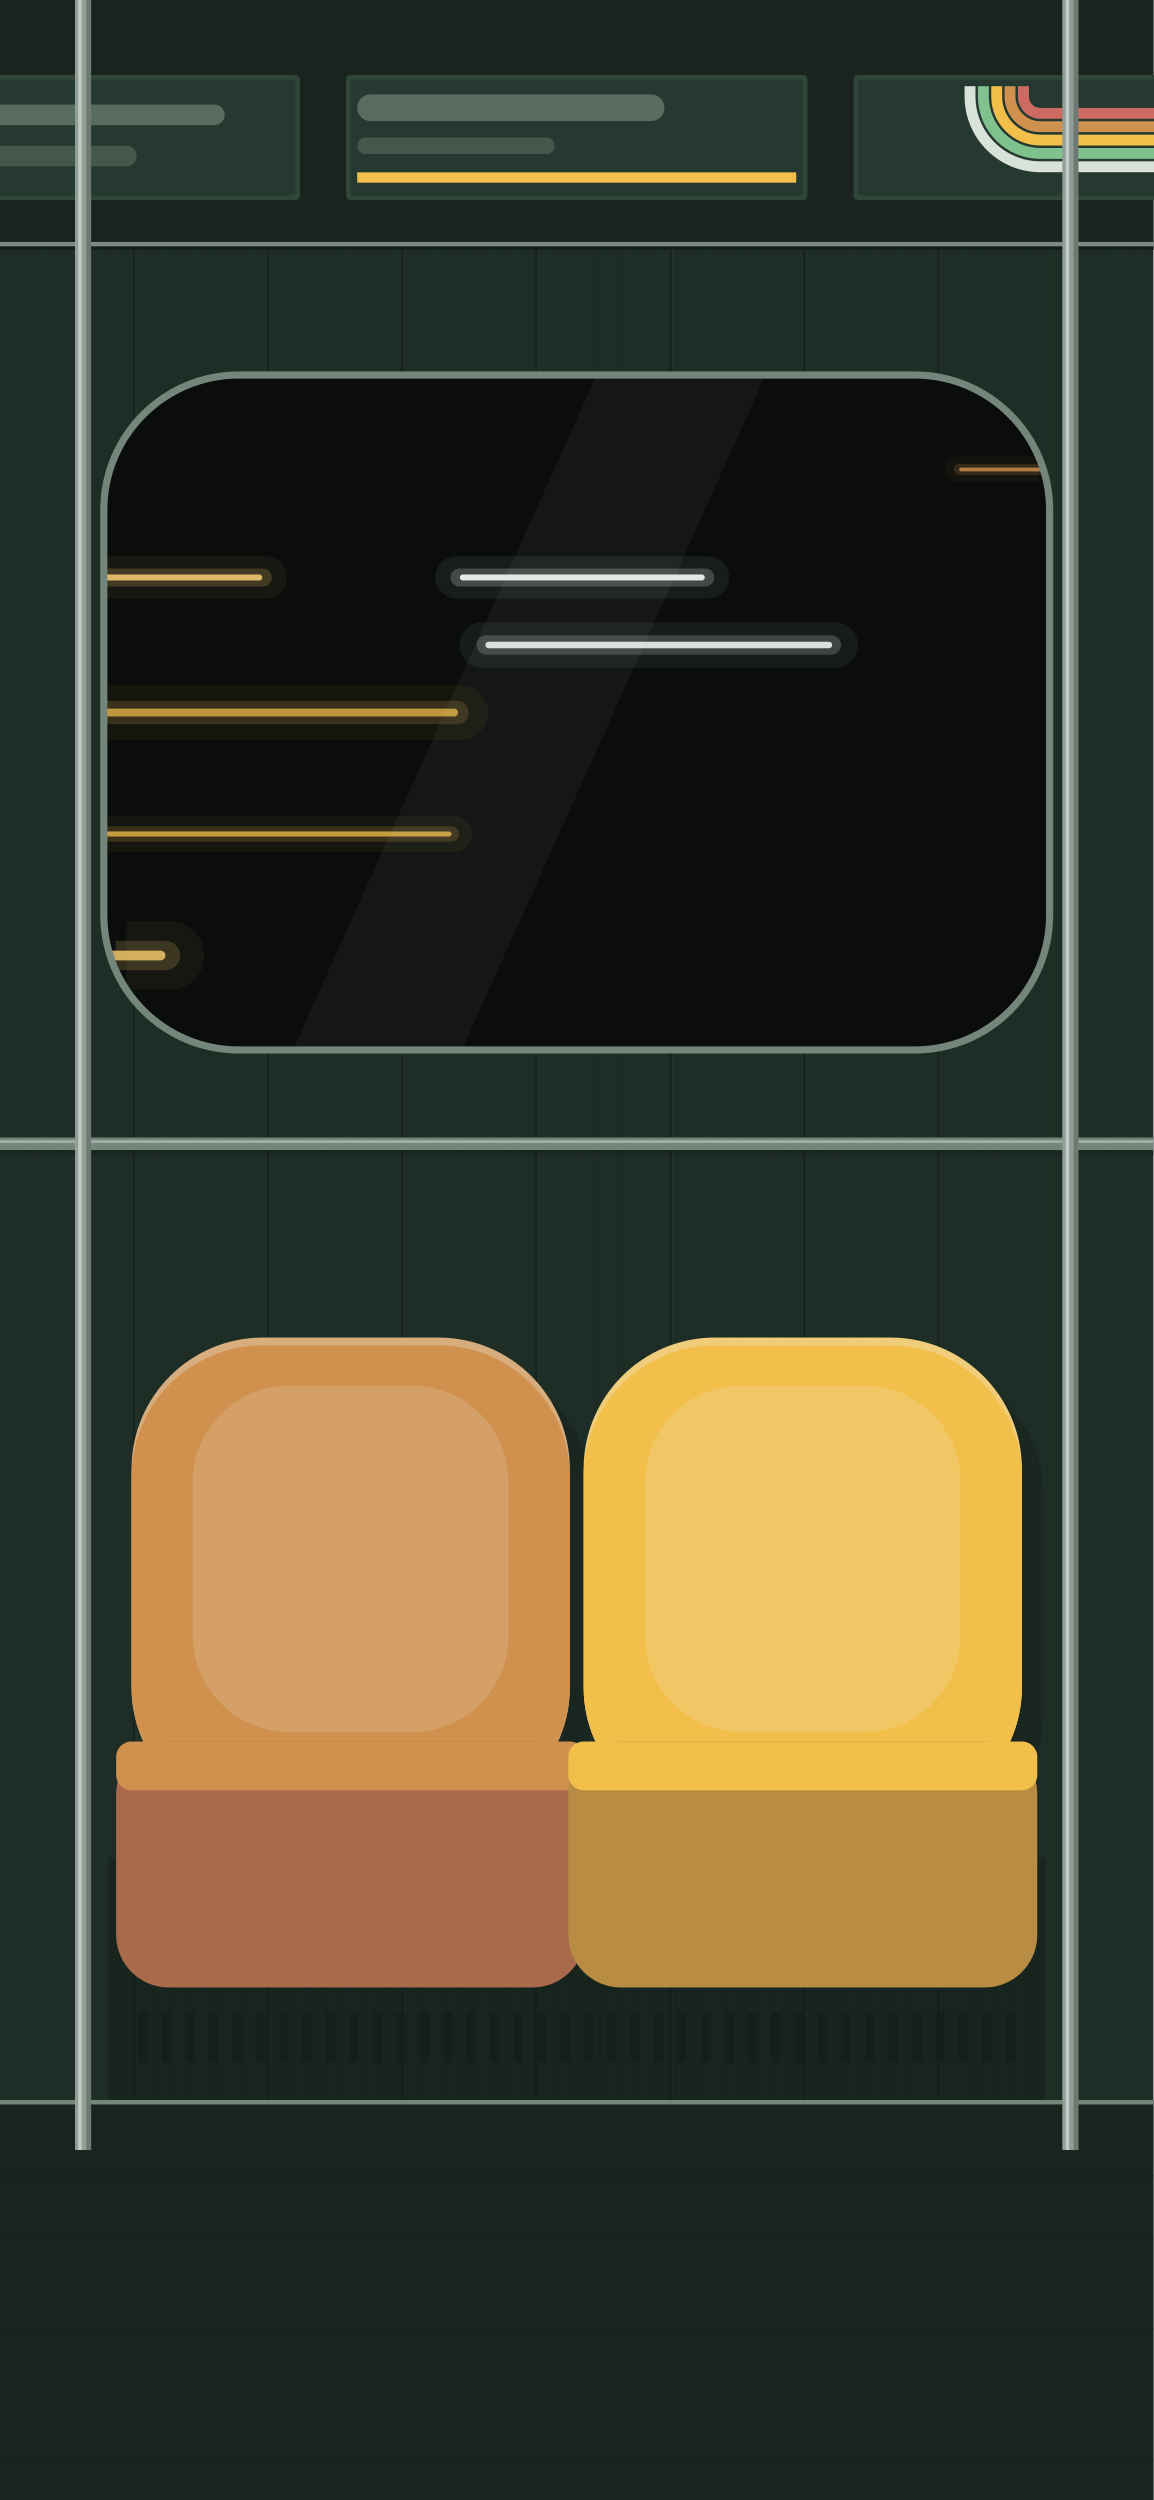
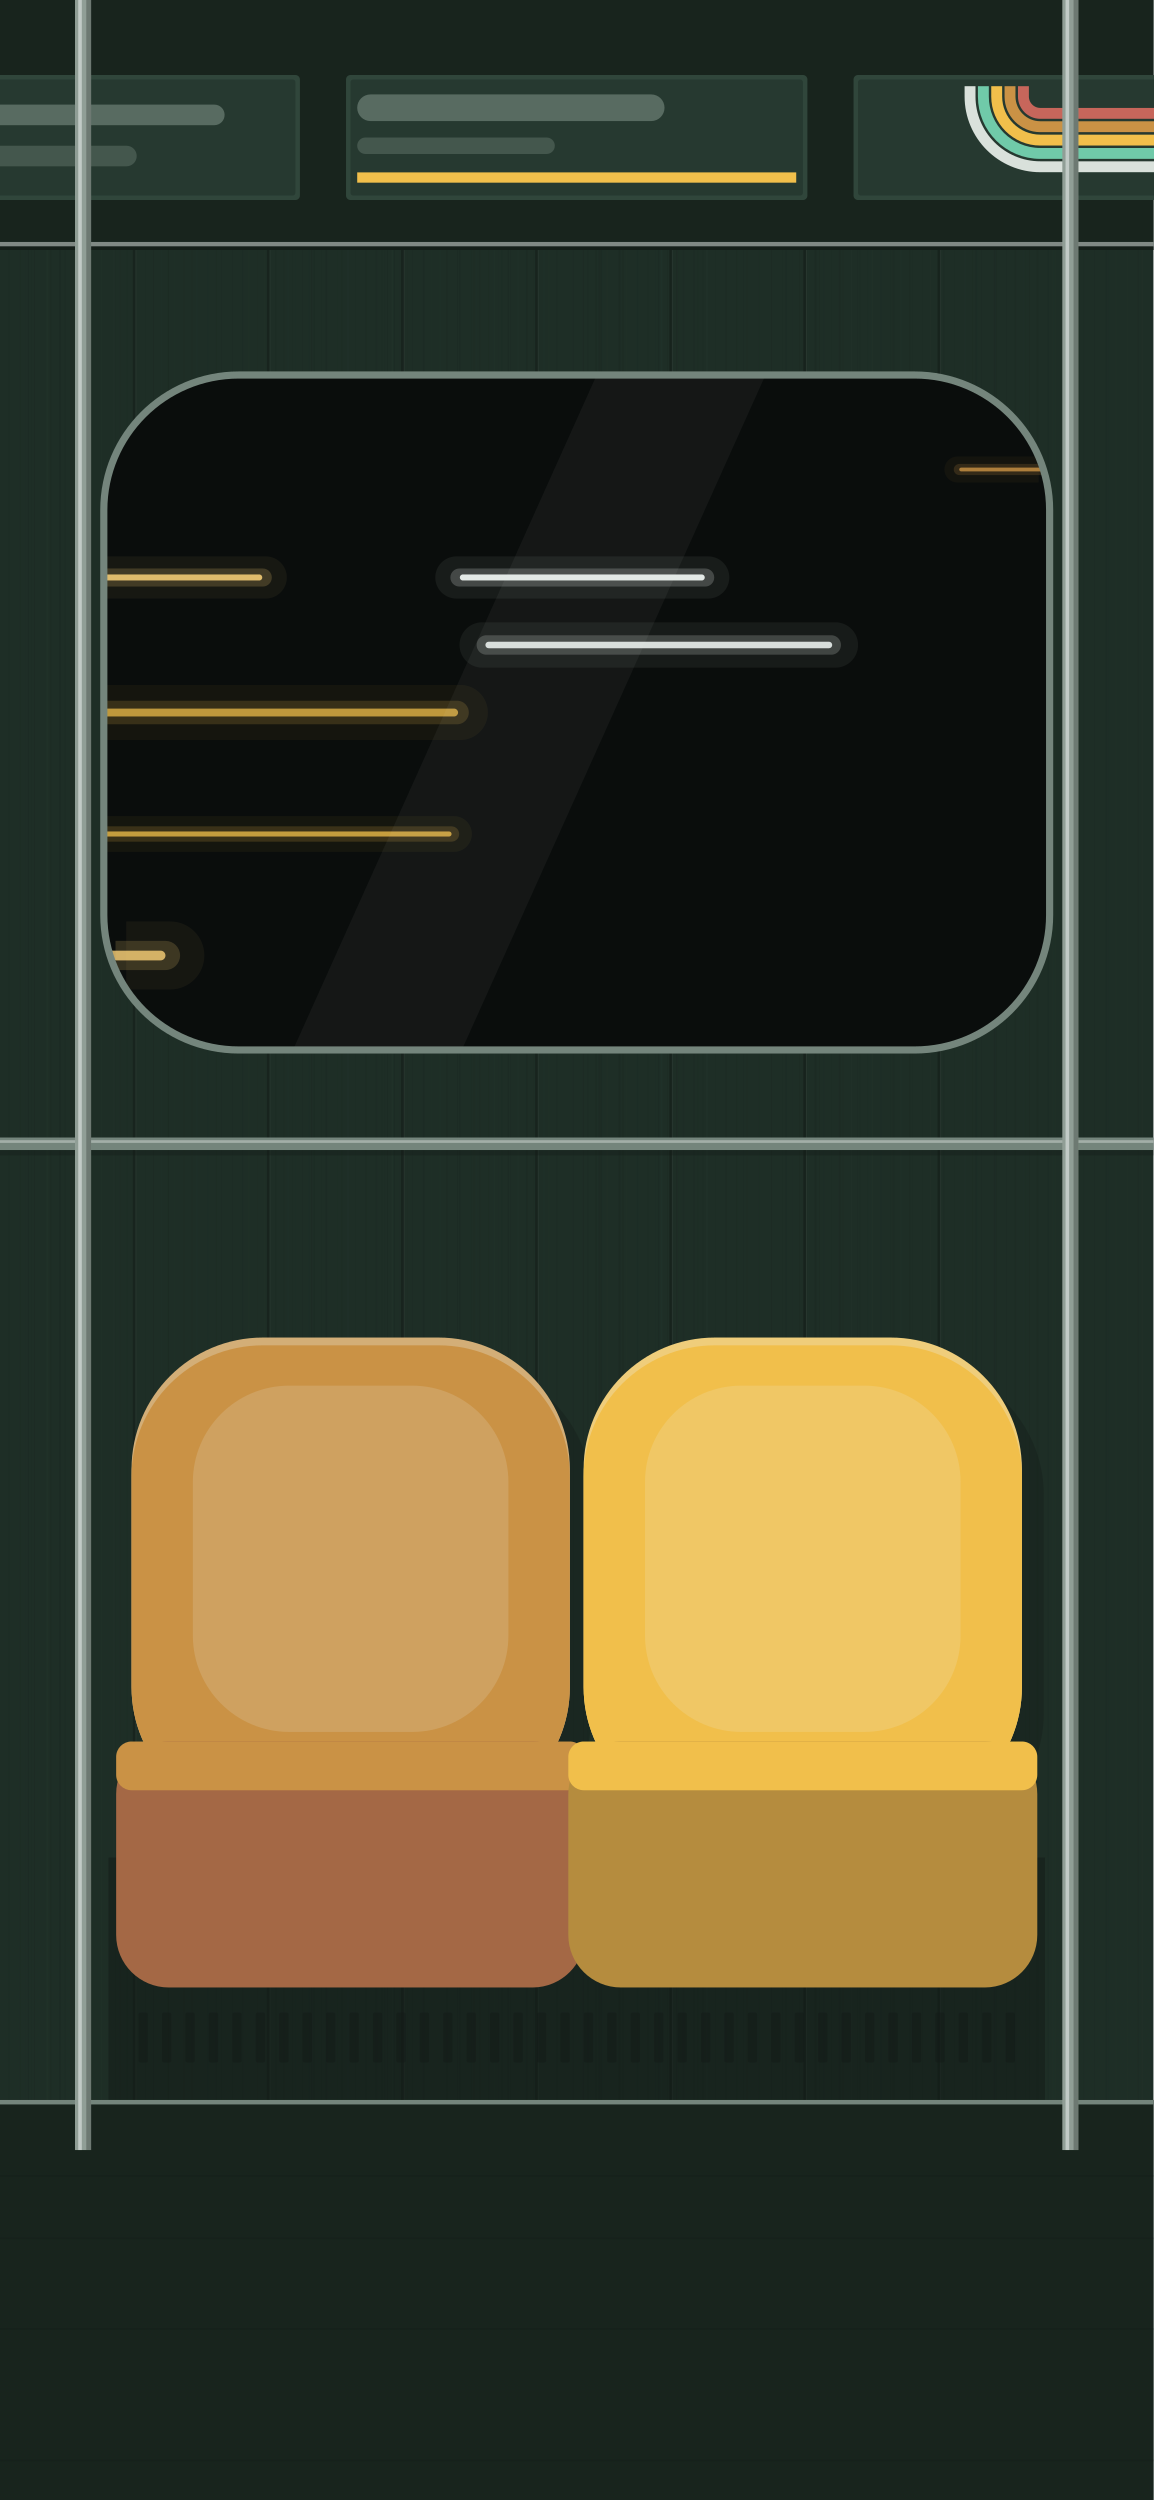
<svg xmlns="http://www.w3.org/2000/svg" viewBox="0 0 1290 2796" width="1290" height="2796">
  <rect x="0" y="0" width="1290" height="2796" fill="#1E2E26" />
  <rect x="9.6" y="279.6" width="0.9" height="2069" fill="#131A17" fill-opacity="0.052" />
  <rect x="22.2" y="279.6" width="1.1" height="2069" fill="#131A17" fill-opacity="0.083" />
  <rect x="27.8" y="279.6" width="0.4" height="2069" fill="#131A17" fill-opacity="0.061" />
  <rect x="31.2" y="279.6" width="1.3" height="2069" fill="#131A17" fill-opacity="0.098" />
  <rect x="34.6" y="279.6" width="0.5" height="2069" fill="#131A17" fill-opacity="0.138" />
  <rect x="38.3" y="279.6" width="0.8" height="2069" fill="#131A17" fill-opacity="0.112" />
  <rect x="51.9" y="279.6" width="2.2" height="2069" fill="#30463B" fill-opacity="0.115" />
  <rect x="55.8" y="279.6" width="2" height="2069" fill="#131A17" fill-opacity="0.076" />
  <rect x="66" y="279.6" width="2.2" height="2069" fill="#131A17" fill-opacity="0.101" />
  <rect x="72.2" y="279.6" width="1.5" height="2069" fill="#131A17" fill-opacity="0.073" />
  <rect x="82.5" y="279.6" width="0.8" height="2069" fill="#30463B" fill-opacity="0.086" />
  <rect x="89.2" y="279.6" width="1.9" height="2069" fill="#30463B" fill-opacity="0.119" />
  <rect x="91.9" y="279.6" width="1.5" height="2069" fill="#131A17" fill-opacity="0.129" />
  <rect x="102.4" y="279.6" width="0.8" height="2069" fill="#131A17" fill-opacity="0.082" />
  <rect x="113.3" y="279.6" width="1" height="2069" fill="#30463B" fill-opacity="0.102" />
  <rect x="126.9" y="279.6" width="0.8" height="2069" fill="#30463B" fill-opacity="0.074" />
  <rect x="128.9" y="279.6" width="0.5" height="2069" fill="#131A17" fill-opacity="0.121" />
  <rect x="134.1" y="279.6" width="0.5" height="2069" fill="#131A17" fill-opacity="0.132" />
  <rect x="141.2" y="279.6" width="2.1" height="2069" fill="#131A17" fill-opacity="0.041" />
  <rect x="149.1" y="279.6" width="1.5" height="2069" fill="#30463B" fill-opacity="0.07" />
  <rect x="162.1" y="279.6" width="0.5" height="2069" fill="#131A17" fill-opacity="0.135" />
  <rect x="171.1" y="279.6" width="1.2" height="2069" fill="#131A17" fill-opacity="0.111" />
  <rect x="180.6" y="279.6" width="0.5" height="2069" fill="#30463B" fill-opacity="0.119" />
  <rect x="187.7" y="279.6" width="1.6" height="2069" fill="#131A17" fill-opacity="0.124" />
  <rect x="194.9" y="279.6" width="0.5" height="2069" fill="#30463B" fill-opacity="0.063" />
  <rect x="205.5" y="279.6" width="1.2" height="2069" fill="#131A17" fill-opacity="0.061" />
  <rect x="214" y="279.6" width="1" height="2069" fill="#131A17" fill-opacity="0.067" />
  <rect x="219.5" y="279.6" width="1" height="2069" fill="#30463B" fill-opacity="0.071" />
  <rect x="231.7" y="279.6" width="1.5" height="2069" fill="#131A17" fill-opacity="0.05" />
  <rect x="241.4" y="279.6" width="1.3" height="2069" fill="#131A17" fill-opacity="0.078" />
  <rect x="247.3" y="279.6" width="0.7" height="2069" fill="#131A17" fill-opacity="0.135" />
  <rect x="259.5" y="279.6" width="0.5" height="2069" fill="#131A17" fill-opacity="0.134" />
  <rect x="270.7" y="279.6" width="1.2" height="2069" fill="#131A17" fill-opacity="0.092" />
  <rect x="277.6" y="279.6" width="1" height="2069" fill="#30463B" fill-opacity="0.083" />
  <rect x="287.5" y="279.6" width="0.8" height="2069" fill="#131A17" fill-opacity="0.063" />
  <rect x="295" y="279.6" width="0.8" height="2069" fill="#30463B" fill-opacity="0.089" />
  <rect x="307.9" y="279.6" width="1.4" height="2069" fill="#131A17" fill-opacity="0.139" />
  <rect x="317.2" y="279.6" width="1.4" height="2069" fill="#131A17" fill-opacity="0.058" />
  <rect x="321.9" y="279.6" width="1.3" height="2069" fill="#30463B" fill-opacity="0.061" />
  <rect x="327.1" y="279.6" width="0.5" height="2069" fill="#131A17" fill-opacity="0.055" />
  <rect x="329.7" y="279.6" width="0.8" height="2069" fill="#131A17" fill-opacity="0.05" />
  <rect x="338.3" y="279.6" width="0.9" height="2069" fill="#131A17" fill-opacity="0.108" />
  <rect x="345" y="279.6" width="1.6" height="2069" fill="#131A17" fill-opacity="0.044" />
  <rect x="347.5" y="279.6" width="1.8" height="2069" fill="#131A17" fill-opacity="0.111" />
  <rect x="350.6" y="279.6" width="2" height="2069" fill="#131A17" fill-opacity="0.119" />
  <rect x="359.1" y="279.6" width="0.6" height="2069" fill="#131A17" fill-opacity="0.117" />
  <rect x="363.9" y="279.6" width="2.1" height="2069" fill="#131A17" fill-opacity="0.135" />
  <rect x="377" y="279.6" width="0.7" height="2069" fill="#131A17" fill-opacity="0.043" />
  <rect x="381.5" y="279.6" width="1.5" height="2069" fill="#131A17" fill-opacity="0.081" />
  <rect x="388.2" y="279.6" width="2" height="2069" fill="#30463B" fill-opacity="0.071" />
  <rect x="397.1" y="279.6" width="0.9" height="2069" fill="#131A17" fill-opacity="0.097" />
  <rect x="408.5" y="279.6" width="1.8" height="2069" fill="#131A17" fill-opacity="0.08" />
  <rect x="420.2" y="279.6" width="2.1" height="2069" fill="#131A17" fill-opacity="0.063" />
  <rect x="426.9" y="279.6" width="0.8" height="2069" fill="#131A17" fill-opacity="0.063" />
  <rect x="430.1" y="279.6" width="0.6" height="2069" fill="#131A17" fill-opacity="0.104" />
  <rect x="432.8" y="279.6" width="1.2" height="2069" fill="#131A17" fill-opacity="0.139" />
  <rect x="437.8" y="279.6" width="2.1" height="2069" fill="#30463B" fill-opacity="0.114" />
  <rect x="440.1" y="279.6" width="1.7" height="2069" fill="#131A17" fill-opacity="0.102" />
  <rect x="446.1" y="279.6" width="0.8" height="2069" fill="#131A17" fill-opacity="0.068" />
  <rect x="450.8" y="279.6" width="1.2" height="2069" fill="#131A17" fill-opacity="0.11" />
  <rect x="455.3" y="279.6" width="0.6" height="2069" fill="#131A17" fill-opacity="0.081" />
  <rect x="460.8" y="279.6" width="0.6" height="2069" fill="#131A17" fill-opacity="0.113" />
  <rect x="473" y="279.6" width="1.9" height="2069" fill="#131A17" fill-opacity="0.135" />
  <rect x="482.5" y="279.6" width="1.2" height="2069" fill="#30463B" fill-opacity="0.048" />
  <rect x="491.7" y="279.6" width="1.3" height="2069" fill="#30463B" fill-opacity="0.077" />
  <rect x="499.2" y="279.6" width="1.3" height="2069" fill="#131A17" fill-opacity="0.11" />
  <rect x="511.1" y="279.6" width="1.1" height="2069" fill="#131A17" fill-opacity="0.098" />
  <rect x="513.4" y="279.6" width="2" height="2069" fill="#131A17" fill-opacity="0.132" />
  <rect x="526.4" y="279.6" width="1.3" height="2069" fill="#131A17" fill-opacity="0.088" />
  <rect x="529.4" y="279.6" width="1" height="2069" fill="#131A17" fill-opacity="0.069" />
  <rect x="532.7" y="279.6" width="0.8" height="2069" fill="#30463B" fill-opacity="0.081" />
  <rect x="535.8" y="279.6" width="1.9" height="2069" fill="#131A17" fill-opacity="0.061" />
  <rect x="546.2" y="279.6" width="0.8" height="2069" fill="#131A17" fill-opacity="0.118" />
  <rect x="552.4" y="279.6" width="0.9" height="2069" fill="#30463B" fill-opacity="0.134" />
  <rect x="556.8" y="279.6" width="0.9" height="2069" fill="#131A17" fill-opacity="0.06" />
  <rect x="560.2" y="279.6" width="1.7" height="2069" fill="#131A17" fill-opacity="0.051" />
  <rect x="567.5" y="279.6" width="1.8" height="2069" fill="#131A17" fill-opacity="0.131" />
  <rect x="570.3" y="279.6" width="0.6" height="2069" fill="#131A17" fill-opacity="0.118" />
  <rect x="578.2" y="279.6" width="2.1" height="2069" fill="#30463B" fill-opacity="0.054" />
  <rect x="588" y="279.6" width="2.2" height="2069" fill="#131A17" fill-opacity="0.102" />
  <rect x="596.8" y="279.6" width="1.2" height="2069" fill="#131A17" fill-opacity="0.045" />
  <rect x="607.5" y="279.6" width="1.7" height="2069" fill="#30463B" fill-opacity="0.082" />
  <rect x="612.4" y="279.6" width="1.8" height="2069" fill="#30463B" fill-opacity="0.047" />
  <rect x="622.4" y="279.6" width="1" height="2069" fill="#131A17" fill-opacity="0.122" />
  <rect x="627.3" y="279.6" width="0.5" height="2069" fill="#30463B" fill-opacity="0.071" />
  <rect x="640.1" y="279.6" width="1.9" height="2069" fill="#131A17" fill-opacity="0.056" />
  <rect x="651.7" y="279.6" width="1.2" height="2069" fill="#131A17" fill-opacity="0.129" />
  <rect x="656.7" y="279.6" width="1.2" height="2069" fill="#131A17" fill-opacity="0.076" />
  <rect x="665.8" y="279.6" width="1.6" height="2069" fill="#131A17" fill-opacity="0.122" />
  <rect x="669" y="279.6" width="2.2" height="2069" fill="#131A17" fill-opacity="0.108" />
  <rect x="672" y="279.6" width="1.5" height="2069" fill="#131A17" fill-opacity="0.135" />
  <rect x="678.6" y="279.6" width="1.1" height="2069" fill="#30463B" fill-opacity="0.064" />
  <rect x="691.8" y="279.6" width="2.1" height="2069" fill="#131A17" fill-opacity="0.127" />
  <rect x="696" y="279.6" width="1.7" height="2069" fill="#131A17" fill-opacity="0.121" />
  <rect x="700.2" y="279.6" width="0.7" height="2069" fill="#30463B" fill-opacity="0.067" />
  <rect x="712" y="279.6" width="1.9" height="2069" fill="#131A17" fill-opacity="0.088" />
  <rect x="723.7" y="279.6" width="1.5" height="2069" fill="#131A17" fill-opacity="0.05" />
  <rect x="732.6" y="279.6" width="0.5" height="2069" fill="#131A17" fill-opacity="0.091" />
  <rect x="735.7" y="279.6" width="1.6" height="2069" fill="#131A17" fill-opacity="0.139" />
  <rect x="738.8" y="279.6" width="2" height="2069" fill="#30463B" fill-opacity="0.121" />
  <rect x="746" y="279.6" width="1.1" height="2069" fill="#131A17" fill-opacity="0.072" />
  <rect x="749.7" y="279.6" width="1.1" height="2069" fill="#131A17" fill-opacity="0.104" />
  <rect x="755.7" y="279.6" width="1.6" height="2069" fill="#131A17" fill-opacity="0.105" />
  <rect x="757.7" y="279.6" width="0.9" height="2069" fill="#131A17" fill-opacity="0.077" />
  <rect x="763.6" y="279.6" width="1.6" height="2069" fill="#131A17" fill-opacity="0.055" />
  <rect x="775.2" y="279.6" width="2" height="2069" fill="#131A17" fill-opacity="0.063" />
  <rect x="780.4" y="279.6" width="0.6" height="2069" fill="#131A17" fill-opacity="0.083" />
  <rect x="785.4" y="279.6" width="1.2" height="2069" fill="#131A17" fill-opacity="0.069" />
  <rect x="789.7" y="279.6" width="1.8" height="2069" fill="#30463B" fill-opacity="0.125" />
  <rect x="799.6" y="279.6" width="0.6" height="2069" fill="#131A17" fill-opacity="0.097" />
  <rect x="811.3" y="279.6" width="1.4" height="2069" fill="#131A17" fill-opacity="0.101" />
  <rect x="823.1" y="279.6" width="1.6" height="2069" fill="#131A17" fill-opacity="0.079" />
  <rect x="831" y="279.6" width="0.8" height="2069" fill="#131A17" fill-opacity="0.076" />
  <rect x="834.6" y="279.6" width="1.2" height="2069" fill="#131A17" fill-opacity="0.057" />
  <rect x="848.5" y="279.6" width="0.6" height="2069" fill="#131A17" fill-opacity="0.118" />
  <rect x="862.3" y="279.6" width="0.9" height="2069" fill="#131A17" fill-opacity="0.124" />
  <rect x="875.3" y="279.6" width="1" height="2069" fill="#131A17" fill-opacity="0.054" />
  <rect x="878.6" y="279.6" width="1.2" height="2069" fill="#131A17" fill-opacity="0.139" />
  <rect x="885.9" y="279.6" width="0.7" height="2069" fill="#131A17" fill-opacity="0.057" />
  <rect x="893.8" y="279.6" width="0.8" height="2069" fill="#131A17" fill-opacity="0.099" />
  <rect x="898.5" y="279.6" width="1.6" height="2069" fill="#131A17" fill-opacity="0.089" />
  <rect x="904.2" y="279.6" width="1.1" height="2069" fill="#30463B" fill-opacity="0.052" />
  <rect x="911" y="279.6" width="2.1" height="2069" fill="#131A17" fill-opacity="0.127" />
  <rect x="916.1" y="279.6" width="0.9" height="2069" fill="#131A17" fill-opacity="0.121" />
  <rect x="920.6" y="279.6" width="1.3" height="2069" fill="#131A17" fill-opacity="0.044" />
  <rect x="930.1" y="279.6" width="0.5" height="2069" fill="#131A17" fill-opacity="0.065" />
  <rect x="938.2" y="279.6" width="2" height="2069" fill="#131A17" fill-opacity="0.112" />
  <rect x="942.6" y="279.6" width="0.8" height="2069" fill="#131A17" fill-opacity="0.088" />
  <rect x="951.8" y="279.6" width="1.1" height="2069" fill="#30463B" fill-opacity="0.127" />
  <rect x="958.5" y="279.6" width="1.2" height="2069" fill="#131A17" fill-opacity="0.063" />
  <rect x="961.4" y="279.6" width="0.7" height="2069" fill="#131A17" fill-opacity="0.076" />
  <rect x="970.2" y="279.6" width="0.9" height="2069" fill="#131A17" fill-opacity="0.101" />
  <rect x="975" y="279.6" width="1.1" height="2069" fill="#30463B" fill-opacity="0.133" />
  <rect x="984.9" y="279.6" width="0.8" height="2069" fill="#131A17" fill-opacity="0.1" />
  <rect x="996" y="279.6" width="0.8" height="2069" fill="#131A17" fill-opacity="0.119" />
  <rect x="998.4" y="279.6" width="1.9" height="2069" fill="#131A17" fill-opacity="0.058" />
  <rect x="1007.2" y="279.6" width="1.1" height="2069" fill="#30463B" fill-opacity="0.097" />
  <rect x="1016.5" y="279.6" width="1.6" height="2069" fill="#131A17" fill-opacity="0.07" />
  <rect x="1020.7" y="279.6" width="0.5" height="2069" fill="#131A17" fill-opacity="0.063" />
  <rect x="1031.9" y="279.6" width="0.4" height="2069" fill="#131A17" fill-opacity="0.066" />
  <rect x="1040.2" y="279.6" width="0.7" height="2069" fill="#30463B" fill-opacity="0.125" />
  <rect x="1048.8" y="279.6" width="0.6" height="2069" fill="#131A17" fill-opacity="0.08" />
  <rect x="1054.5" y="279.6" width="2.2" height="2069" fill="#131A17" fill-opacity="0.065" />
  <rect x="1067.1" y="279.6" width="0.9" height="2069" fill="#131A17" fill-opacity="0.052" />
  <rect x="1078.3" y="279.6" width="1.4" height="2069" fill="#30463B" fill-opacity="0.069" />
  <rect x="1087" y="279.6" width="0.7" height="2069" fill="#131A17" fill-opacity="0.125" />
  <rect x="1090.9" y="279.6" width="2.1" height="2069" fill="#131A17" fill-opacity="0.092" />
  <rect x="1097.7" y="279.6" width="0.5" height="2069" fill="#131A17" fill-opacity="0.138" />
  <rect x="1111.3" y="279.6" width="1.9" height="2069" fill="#131A17" fill-opacity="0.112" />
  <rect x="1113.5" y="279.6" width="1.2" height="2069" fill="#131A17" fill-opacity="0.104" />
  <rect x="1125.3" y="279.6" width="0.6" height="2069" fill="#131A17" fill-opacity="0.113" />
  <rect x="1134.7" y="279.6" width="1.8" height="2069" fill="#131A17" fill-opacity="0.073" />
  <rect x="1144" y="279.6" width="1.8" height="2069" fill="#30463B" fill-opacity="0.041" />
  <rect x="1146.9" y="279.6" width="0.4" height="2069" fill="#131A17" fill-opacity="0.08" />
  <rect x="1150.8" y="279.6" width="1.2" height="2069" fill="#131A17" fill-opacity="0.083" />
  <rect x="1159.4" y="279.6" width="1.9" height="2069" fill="#131A17" fill-opacity="0.071" />
  <rect x="1171.4" y="279.6" width="1.9" height="2069" fill="#131A17" fill-opacity="0.089" />
  <rect x="1176.8" y="279.6" width="2" height="2069" fill="#30463B" fill-opacity="0.06" />
  <rect x="1179.7" y="279.6" width="1.3" height="2069" fill="#30463B" fill-opacity="0.049" />
  <rect x="1188.6" y="279.6" width="0.6" height="2069" fill="#131A17" fill-opacity="0.051" />
  <rect x="1200.9" y="279.6" width="1.7" height="2069" fill="#131A17" fill-opacity="0.138" />
  <rect x="1203" y="279.6" width="0.9" height="2069" fill="#30463B" fill-opacity="0.067" />
  <rect x="1211.9" y="279.6" width="0.8" height="2069" fill="#131A17" fill-opacity="0.13" />
  <rect x="1223.5" y="279.6" width="0.9" height="2069" fill="#131A17" fill-opacity="0.121" />
  <rect x="1236.7" y="279.6" width="1.5" height="2069" fill="#131A17" fill-opacity="0.093" />
  <rect x="1239.4" y="279.6" width="1.5" height="2069" fill="#131A17" fill-opacity="0.044" />
  <rect x="1247.8" y="279.6" width="0.8" height="2069" fill="#30463B" fill-opacity="0.057" />
  <rect x="1260.3" y="279.6" width="0.9" height="2069" fill="#30463B" fill-opacity="0.065" />
  <rect x="1272" y="279.6" width="1.8" height="2069" fill="#131A17" fill-opacity="0.07" />
  <rect x="1277" y="279.6" width="1.3" height="2069" fill="#30463B" fill-opacity="0.084" />
  <rect x="1287" y="279.6" width="0.9" height="2069" fill="#131A17" fill-opacity="0.111" />
  <rect x="1293.1" y="279.6" width="1.4" height="2069" fill="#131A17" fill-opacity="0.091" />
  <rect x="148.5" y="279.6" width="3" height="2069" fill="#131A17" fill-opacity="0.5" />
  <rect x="151.5" y="279.6" width="1" height="2069" fill="#E9EEEC" fill-opacity="0.05" />
  <rect x="298.5" y="279.6" width="3" height="2069" fill="#131A17" fill-opacity="0.5" />
  <rect x="301.5" y="279.6" width="1" height="2069" fill="#E9EEEC" fill-opacity="0.05" />
  <rect x="448.5" y="279.6" width="3" height="2069" fill="#131A17" fill-opacity="0.5" />
  <rect x="451.5" y="279.6" width="1" height="2069" fill="#E9EEEC" fill-opacity="0.05" />
  <rect x="598.5" y="279.6" width="3" height="2069" fill="#131A17" fill-opacity="0.5" />
  <rect x="601.5" y="279.6" width="1" height="2069" fill="#E9EEEC" fill-opacity="0.05" />
  <rect x="748.5" y="279.6" width="3" height="2069" fill="#131A17" fill-opacity="0.5" />
  <rect x="751.5" y="279.6" width="1" height="2069" fill="#E9EEEC" fill-opacity="0.05" />
  <rect x="898.5" y="279.6" width="3" height="2069" fill="#131A17" fill-opacity="0.5" />
  <rect x="901.5" y="279.6" width="1" height="2069" fill="#E9EEEC" fill-opacity="0.05" />
  <rect x="1048.5" y="279.6" width="3" height="2069" fill="#131A17" fill-opacity="0.5" />
  <rect x="1051.5" y="279.6" width="1" height="2069" fill="#E9EEEC" fill-opacity="0.05" />
  <rect x="1198.5" y="279.6" width="3" height="2069" fill="#131A17" fill-opacity="0.5" />
  <rect x="1201.5" y="279.6" width="1" height="2069" fill="#E9EEEC" fill-opacity="0.05" />
  <rect x="0" y="0" width="1290" height="279.6" fill="#18241D" />
  <rect x="-180.6" y="83.9" width="516" height="139.8" rx="5" fill="#30463B" />
  <rect x="-175.6" y="88.9" width="506" height="129.8" rx="3" fill="#263930" />
-   <circle cx="-110.7" cy="153.8" r="51.7" fill="#D0914F" />
+   <circle cx="-110.7" cy="153.8" r="51.7" fill="#CA9245" />
  <rect x="-18.9" y="117" width="270.1" height="23" rx="11.5" fill="#586B61" />
  <rect x="-18.9" y="163" width="171.8" height="23" rx="11.5" fill="#586B61" fill-opacity="0.6" />
  <rect x="387" y="83.9" width="516" height="139.8" rx="5" fill="#30463B" />
  <rect x="392" y="88.9" width="506" height="129.8" rx="3" fill="#263930" />
  <rect x="399.5" y="105.6" width="343.7" height="29.8" rx="14.9" fill="#586B61" />
  <rect x="399.5" y="153.8" width="221" height="18.4" rx="9.2" fill="#586B61" fill-opacity="0.6" />
-   <rect x="399.5" y="192.8" width="491" height="11.5" fill="#F2BF4B" />
+   <rect x="399.5" y="192.8" width="491" height="11.5" fill="#F1BF4B" />
  <rect x="954.6" y="83.9" width="516" height="139.8" rx="5" fill="#30463B" />
  <rect x="959.6" y="88.9" width="506" height="129.8" rx="3" fill="#263930" />
-   <path d="M 1144.6 96.4 V 107.9 A 18.9 18.9 0 0 0 1163.5 126.8 H 1458.1" fill="none" stroke="#CD6B63" stroke-width="12.2" />
-   <path d="M 1129.6 96.4 V 107.9 A 33.9 33.9 0 0 0 1163.5 141.7 H 1458.1" fill="none" stroke="#D0914F" stroke-width="12.2" />
-   <path d="M 1114.7 96.4 V 107.9 A 48.8 48.8 0 0 0 1163.5 156.7 H 1458.1" fill="none" stroke="#F2BF4B" stroke-width="12.2" />
-   <path d="M 1099.8 96.4 V 107.9 A 63.7 63.7 0 0 0 1163.5 171.6 H 1458.1" fill="none" stroke="#80C28E" stroke-width="12.2" />
+   <path d="M 1144.6 96.4 V 107.9 A 18.9 18.9 0 0 0 1163.5 126.8 H 1458.1" fill="none" stroke="#C7665B" stroke-width="12.2" />
+   <path d="M 1129.6 96.4 V 107.9 A 33.9 33.9 0 0 0 1163.5 141.7 H 1458.1" fill="none" stroke="#CA9245" stroke-width="12.2" />
+   <path d="M 1114.7 96.4 V 107.9 A 48.8 48.8 0 0 0 1163.5 156.7 H 1458.1" fill="none" stroke="#F1BF4B" stroke-width="12.2" />
+   <path d="M 1099.8 96.4 V 107.9 A 63.7 63.7 0 0 0 1163.5 171.6 H 1458.1" fill="none" stroke="#70CAA9" stroke-width="12.2" />
  <path d="M 1084.9 96.4 V 107.9 A 78.6 78.6 0 0 0 1163.5 186.5 H 1458.1" fill="none" stroke="#D9E1DB" stroke-width="12.2" />
  <rect x="0" y="270.6" width="1290" height="5" fill="#E9EEEC" fill-opacity="0.5" />
  <rect x="0" y="275.6" width="1290" height="4" fill="#131A17" fill-opacity="0.5" />
  <rect x="116.1" y="419.4" width="1057.8" height="754.9" rx="151" fill="#0A0D0C" />
-   <path d="M 1070.8 510.6 H 1161.6 V 539.6 H 1070.8 A 14.5 14.5 0 0 1 1070.8 510.6 Z" fill="#D0914F" fill-opacity="0.057" />
-   <path d="M 1072.9 518.9 H 1164.8 V 531.3 H 1072.9 A 6.2 6.2 0 0 1 1072.9 518.9 Z" fill="#D0914F" fill-opacity="0.179" />
-   <path d="M 1074.9 523 H 1166.3 V 527.2 H 1074.9 A 2.1 2.1 0 0 1 1074.9 523 Z" fill="#D0914F" fill-opacity="0.813" />
-   <path d="M 116.1 622.3 H 297.2 A 23.5 23.5 0 0 1 297.2 669.4 H 116.1 V 622.3 Z" fill="#FFD273" fill-opacity="0.058" />
-   <path d="M 116.1 635.8 H 293.9 A 10.1 10.1 0 0 1 293.9 656 H 116.1 V 635.8 Z" fill="#FFD273" fill-opacity="0.184" />
-   <path d="M 116.1 642.5 H 290.5 A 3.4 3.4 0 0 1 290.5 649.2 H 116.1 V 642.5 Z" fill="#FFD273" fill-opacity="0.834" />
+   <path d="M 1070.8 510.6 H 1161.6 V 539.6 H 1070.8 A 14.5 14.5 0 0 1 1070.8 510.6 Z" fill="#CA9245" fill-opacity="0.057" />
+   <path d="M 1072.9 518.9 H 1164.8 V 531.3 H 1072.9 A 6.2 6.2 0 0 1 1072.9 518.9 Z" fill="#CA9245" fill-opacity="0.179" />
+   <path d="M 1074.9 523 H 1166.3 V 527.2 H 1074.9 A 2.1 2.1 0 0 1 1074.9 523 Z" fill="#CA9245" fill-opacity="0.813" />
+   <path d="M 116.1 622.3 H 297.2 A 23.5 23.5 0 0 1 297.2 669.4 H 116.1 V 622.3 Z" fill="#FFD57A" fill-opacity="0.058" />
+   <path d="M 116.1 635.8 H 293.9 A 10.1 10.1 0 0 1 293.9 656 H 116.1 V 635.8 Z" fill="#FFD57A" fill-opacity="0.184" />
+   <path d="M 116.1 642.5 H 290.5 A 3.4 3.4 0 0 1 290.5 649.2 H 116.1 V 642.5 Z" fill="#FFD57A" fill-opacity="0.834" />
  <path d="M 510.4 622.3 H 792.1 A 23.5 23.5 0 0 1 792.1 669.4 H 510.4 A 23.5 23.5 0 0 1 510.4 622.3 Z" fill="#E9EEEC" fill-opacity="0.067" />
  <path d="M 513.8 635.8 H 788.7 A 10.1 10.1 0 0 1 788.7 656 H 513.8 A 10.1 10.1 0 0 1 513.8 635.8 Z" fill="#E9EEEC" fill-opacity="0.212" />
  <path d="M 517.1 642.5 H 785.4 A 3.4 3.4 0 0 1 785.4 649.2 H 517.1 A 3.4 3.4 0 0 1 517.1 642.5 Z" fill="#E9EEEC" fill-opacity="0.964" />
-   <path d="M 116.1 766.1 H 516.6 A 30.8 30.8 0 0 1 516.6 827.6 H 116.1 V 766.1 Z" fill="#F2BF4B" fill-opacity="0.051" />
-   <path d="M 116.1 783.7 H 512.3 A 13.2 13.2 0 0 1 512.3 810 H 116.1 V 783.7 Z" fill="#F2BF4B" fill-opacity="0.16" />
-   <path d="M 116.1 792.5 H 507.9 A 4.4 4.4 0 0 1 507.9 801.3 H 116.1 V 792.5 Z" fill="#F2BF4B" fill-opacity="0.729" />
-   <path d="M 116.1 912.8 H 507.8 A 19.9 19.9 0 0 1 507.8 952.7 H 116.1 V 912.8 Z" fill="#F2BF4B" fill-opacity="0.053" />
-   <path d="M 116.1 924.2 H 505 A 8.5 8.5 0 0 1 505 941.3 H 116.1 V 924.2 Z" fill="#F2BF4B" fill-opacity="0.166" />
-   <path d="M 116.1 929.9 H 502.2 A 2.8 2.8 0 0 1 502.2 935.6 H 116.1 V 929.9 Z" fill="#F2BF4B" fill-opacity="0.757" />
-   <path d="M 141.2 1030.6 H 190.5 A 38 38 0 0 1 190.5 1106.6 H 141.2 V 1030.6 Z" fill="#FFD273" fill-opacity="0.054" />
-   <path d="M 129.2 1052.3 H 185.1 A 16.3 16.3 0 0 1 185.1 1084.9 H 129.2 V 1052.3 Z" fill="#FFD273" fill-opacity="0.171" />
-   <path d="M 124.9 1063.2 H 179.6 A 5.4 5.4 0 0 1 179.6 1074.1 H 124.9 V 1063.2 Z" fill="#FFD273" fill-opacity="0.778" />
+   <path d="M 116.1 766.1 H 516.6 A 30.8 30.8 0 0 1 516.6 827.6 H 116.1 V 766.1 Z" fill="#F1BF4B" fill-opacity="0.051" />
+   <path d="M 116.1 783.7 H 512.3 A 13.2 13.2 0 0 1 512.3 810 H 116.1 V 783.7 Z" fill="#F1BF4B" fill-opacity="0.16" />
+   <path d="M 116.1 792.5 H 507.9 A 4.4 4.4 0 0 1 507.9 801.3 H 116.1 V 792.5 Z" fill="#F1BF4B" fill-opacity="0.729" />
+   <path d="M 116.1 912.8 H 507.8 A 19.9 19.9 0 0 1 507.8 952.7 H 116.1 V 912.8 Z" fill="#F1BF4B" fill-opacity="0.053" />
+   <path d="M 116.1 924.2 H 505 A 8.5 8.5 0 0 1 505 941.3 H 116.1 V 924.2 Z" fill="#F1BF4B" fill-opacity="0.166" />
+   <path d="M 116.1 929.9 H 502.2 A 2.8 2.8 0 0 1 502.2 935.6 H 116.1 V 929.9 Z" fill="#F1BF4B" fill-opacity="0.757" />
+   <path d="M 141.2 1030.6 H 190.5 A 38 38 0 0 1 190.5 1106.6 H 141.2 V 1030.6 Z" fill="#FFD57A" fill-opacity="0.054" />
+   <path d="M 129.2 1052.3 H 185.1 A 16.3 16.3 0 0 1 185.1 1084.9 H 129.2 V 1052.3 Z" fill="#FFD57A" fill-opacity="0.171" />
+   <path d="M 124.9 1063.2 H 179.6 A 5.4 5.4 0 0 1 179.6 1074.1 H 124.9 V 1063.2 Z" fill="#FFD57A" fill-opacity="0.778" />
  <path d="M 539.3 696 H 934.3 A 25.3 25.3 0 0 1 934.3 746.7 H 539.3 A 25.3 25.3 0 0 1 539.3 696 Z" fill="#E9EEEC" fill-opacity="0.063" />
  <path d="M 542.9 710.5 H 930.7 A 10.9 10.9 0 0 1 930.7 732.2 H 542.9 A 10.9 10.9 0 0 1 542.9 710.5 Z" fill="#E9EEEC" fill-opacity="0.198" />
  <path d="M 546.5 717.7 H 927.1 A 3.6 3.6 0 0 1 927.1 725 H 546.5 A 3.6 3.6 0 0 1 546.5 717.7 Z" fill="#E9EEEC" fill-opacity="0.9" />
  <path d="M 327.7 1174.3 L 667.4 419.4 H 856.1 L 516.4 1174.3 Z" fill="#E9EEEC" fill-opacity="0.05" />
  <rect x="116.1" y="419.4" width="1057.8" height="754.9" rx="151" fill="none" stroke="#74857C" stroke-width="8" />
  <rect x="0" y="1272.2" width="1290" height="14" fill="#74857C" />
  <rect x="0" y="1275.2" width="1290" height="3" fill="#E9EEEC" fill-opacity="0.4" />
  <rect x="0" y="1286.2" width="1290" height="6" fill="#131A17" fill-opacity="0.3" />
  <rect x="121.3" y="2077.4" width="1047.5" height="271.2" fill="#131A17" fill-opacity="0.5" />
  <rect x="154.9" y="2250.8" width="10.5" height="55.9" rx="2" fill="#131A17" fill-opacity="0.45" />
  <rect x="181.1" y="2250.8" width="10.5" height="55.9" rx="2" fill="#131A17" fill-opacity="0.45" />
  <rect x="207.3" y="2250.8" width="10.5" height="55.9" rx="2" fill="#131A17" fill-opacity="0.45" />
  <rect x="233.5" y="2250.8" width="10.5" height="55.9" rx="2" fill="#131A17" fill-opacity="0.45" />
  <rect x="259.8" y="2250.8" width="10.5" height="55.9" rx="2" fill="#131A17" fill-opacity="0.45" />
  <rect x="286" y="2250.8" width="10.5" height="55.9" rx="2" fill="#131A17" fill-opacity="0.45" />
  <rect x="312.2" y="2250.8" width="10.5" height="55.9" rx="2" fill="#131A17" fill-opacity="0.45" />
  <rect x="338.4" y="2250.8" width="10.5" height="55.9" rx="2" fill="#131A17" fill-opacity="0.45" />
  <rect x="364.6" y="2250.8" width="10.5" height="55.9" rx="2" fill="#131A17" fill-opacity="0.45" />
  <rect x="390.8" y="2250.8" width="10.5" height="55.9" rx="2" fill="#131A17" fill-opacity="0.45" />
  <rect x="417" y="2250.8" width="10.5" height="55.9" rx="2" fill="#131A17" fill-opacity="0.45" />
  <rect x="443.2" y="2250.8" width="10.5" height="55.9" rx="2" fill="#131A17" fill-opacity="0.45" />
  <rect x="469.4" y="2250.8" width="10.5" height="55.9" rx="2" fill="#131A17" fill-opacity="0.45" />
  <rect x="495.6" y="2250.8" width="10.5" height="55.9" rx="2" fill="#131A17" fill-opacity="0.45" />
  <rect x="521.8" y="2250.8" width="10.5" height="55.9" rx="2" fill="#131A17" fill-opacity="0.45" />
  <rect x="548" y="2250.8" width="10.5" height="55.9" rx="2" fill="#131A17" fill-opacity="0.45" />
  <rect x="574.2" y="2250.8" width="10.5" height="55.9" rx="2" fill="#131A17" fill-opacity="0.45" />
  <rect x="600.4" y="2250.8" width="10.5" height="55.9" rx="2" fill="#131A17" fill-opacity="0.45" />
  <rect x="626.7" y="2250.8" width="10.5" height="55.9" rx="2" fill="#131A17" fill-opacity="0.45" />
  <rect x="652.9" y="2250.8" width="10.5" height="55.9" rx="2" fill="#131A17" fill-opacity="0.45" />
  <rect x="679.1" y="2250.8" width="10.5" height="55.9" rx="2" fill="#131A17" fill-opacity="0.45" />
  <rect x="705.3" y="2250.8" width="10.5" height="55.9" rx="2" fill="#131A17" fill-opacity="0.45" />
  <rect x="731.5" y="2250.8" width="10.5" height="55.9" rx="2" fill="#131A17" fill-opacity="0.45" />
  <rect x="757.7" y="2250.8" width="10.5" height="55.9" rx="2" fill="#131A17" fill-opacity="0.45" />
  <rect x="783.9" y="2250.8" width="10.5" height="55.9" rx="2" fill="#131A17" fill-opacity="0.45" />
  <rect x="810.1" y="2250.8" width="10.5" height="55.9" rx="2" fill="#131A17" fill-opacity="0.45" />
  <rect x="836.3" y="2250.8" width="10.5" height="55.9" rx="2" fill="#131A17" fill-opacity="0.45" />
  <rect x="862.5" y="2250.8" width="10.5" height="55.9" rx="2" fill="#131A17" fill-opacity="0.45" />
  <rect x="888.7" y="2250.8" width="10.5" height="55.9" rx="2" fill="#131A17" fill-opacity="0.45" />
  <rect x="914.9" y="2250.8" width="10.5" height="55.9" rx="2" fill="#131A17" fill-opacity="0.45" />
  <rect x="941.1" y="2250.8" width="10.5" height="55.9" rx="2" fill="#131A17" fill-opacity="0.45" />
  <rect x="967.4" y="2250.8" width="10.5" height="55.9" rx="2" fill="#131A17" fill-opacity="0.45" />
  <rect x="993.6" y="2250.8" width="10.5" height="55.9" rx="2" fill="#131A17" fill-opacity="0.45" />
  <rect x="1019.8" y="2250.8" width="10.5" height="55.9" rx="2" fill="#131A17" fill-opacity="0.45" />
  <rect x="1046" y="2250.8" width="10.5" height="55.9" rx="2" fill="#131A17" fill-opacity="0.45" />
  <rect x="1072.2" y="2250.8" width="10.5" height="55.9" rx="2" fill="#131A17" fill-opacity="0.45" />
  <rect x="1098.4" y="2250.8" width="10.5" height="55.9" rx="2" fill="#131A17" fill-opacity="0.45" />
  <rect x="1124.6" y="2250.8" width="10.5" height="55.9" rx="2" fill="#131A17" fill-opacity="0.45" />
  <rect x="171.6" y="1524.9" width="490.2" height="538" rx="147.1" fill="#131A17" fill-opacity="0.3" />
-   <rect x="147.1" y="1495.9" width="490.2" height="538" rx="147.1" fill="#D8AD7E" />
-   <rect x="147.1" y="1504.6" width="490.2" height="529.2" rx="147.1" fill="#D0914F" />
-   <rect x="215.7" y="1549.7" width="352.9" height="387.3" rx="107.8" fill="#D4A068" />
-   <rect x="129.9" y="1947.7" width="524.5" height="275.1" rx="58.8" fill="#A96A4C" />
-   <rect x="129.9" y="1947.7" width="524.5" height="54.5" rx="17.2" fill="#D0914F" />
+   <rect x="147.1" y="1495.9" width="490.2" height="538" rx="147.1" fill="#D3AE77" />
+   <rect x="147.1" y="1504.6" width="490.2" height="529.2" rx="147.1" fill="#CA9245" />
+   <rect x="215.7" y="1549.7" width="352.9" height="387.3" rx="107.8" fill="#CFA160" />
+   <rect x="129.9" y="1947.7" width="524.5" height="275.1" rx="58.8" fill="#A46845" />
+   <rect x="129.9" y="1947.7" width="524.5" height="54.5" rx="17.2" fill="#CA9245" />
  <rect x="677.2" y="1524.9" width="490.2" height="538" rx="147.1" fill="#131A17" fill-opacity="0.3" />
  <rect x="652.7" y="1495.9" width="490.2" height="538" rx="147.1" fill="#EFCD7B" />
-   <rect x="652.7" y="1504.6" width="490.2" height="529.2" rx="147.1" fill="#F2BF4B" />
-   <rect x="721.4" y="1549.7" width="352.9" height="387.3" rx="107.8" fill="#F1C765" />
-   <rect x="635.6" y="1947.7" width="524.5" height="275.1" rx="58.8" fill="#B88C42" />
-   <rect x="635.6" y="1947.7" width="524.5" height="54.5" rx="17.2" fill="#F2BF4B" />
+   <rect x="652.7" y="1504.6" width="490.2" height="529.2" rx="147.1" fill="#F1BF4B" />
+   <rect x="721.4" y="1549.7" width="352.9" height="387.3" rx="107.8" fill="#F0C765" />
+   <rect x="635.6" y="1947.7" width="524.5" height="275.1" rx="58.8" fill="#B58C3E" />
+   <rect x="635.6" y="1947.7" width="524.5" height="54.5" rx="17.2" fill="#F1BF4B" />
  <rect x="0" y="2348.6" width="1290" height="447.4" fill="#18241D" />
  <rect x="0" y="2348.6" width="1290" height="5" fill="#74857C" />
  <rect x="0" y="2432.5" width="1290" height="2" fill="#131A17" fill-opacity="0.25" />
  <rect x="0" y="2502.4" width="1290" height="2" fill="#131A17" fill-opacity="0.25" />
  <rect x="0" y="2603.8" width="1290" height="2" fill="#131A17" fill-opacity="0.25" />
  <rect x="0" y="2750.7" width="1290" height="2" fill="#131A17" fill-opacity="0.25" />
  <rect x="83.9" y="0" width="18" height="2404.6" fill="#909E96" />
  <rect x="87.5" y="0" width="4" height="2404.6" fill="#E9EEEC" fill-opacity="0.55" />
  <rect x="96.5" y="0" width="5.4" height="2404.6" fill="#131A17" fill-opacity="0.28" />
  <rect x="1188.1" y="0" width="18" height="2404.6" fill="#909E96" />
  <rect x="1191.7" y="0" width="4" height="2404.6" fill="#E9EEEC" fill-opacity="0.55" />
  <rect x="1200.7" y="0" width="5.4" height="2404.6" fill="#131A17" fill-opacity="0.28" />
</svg>
